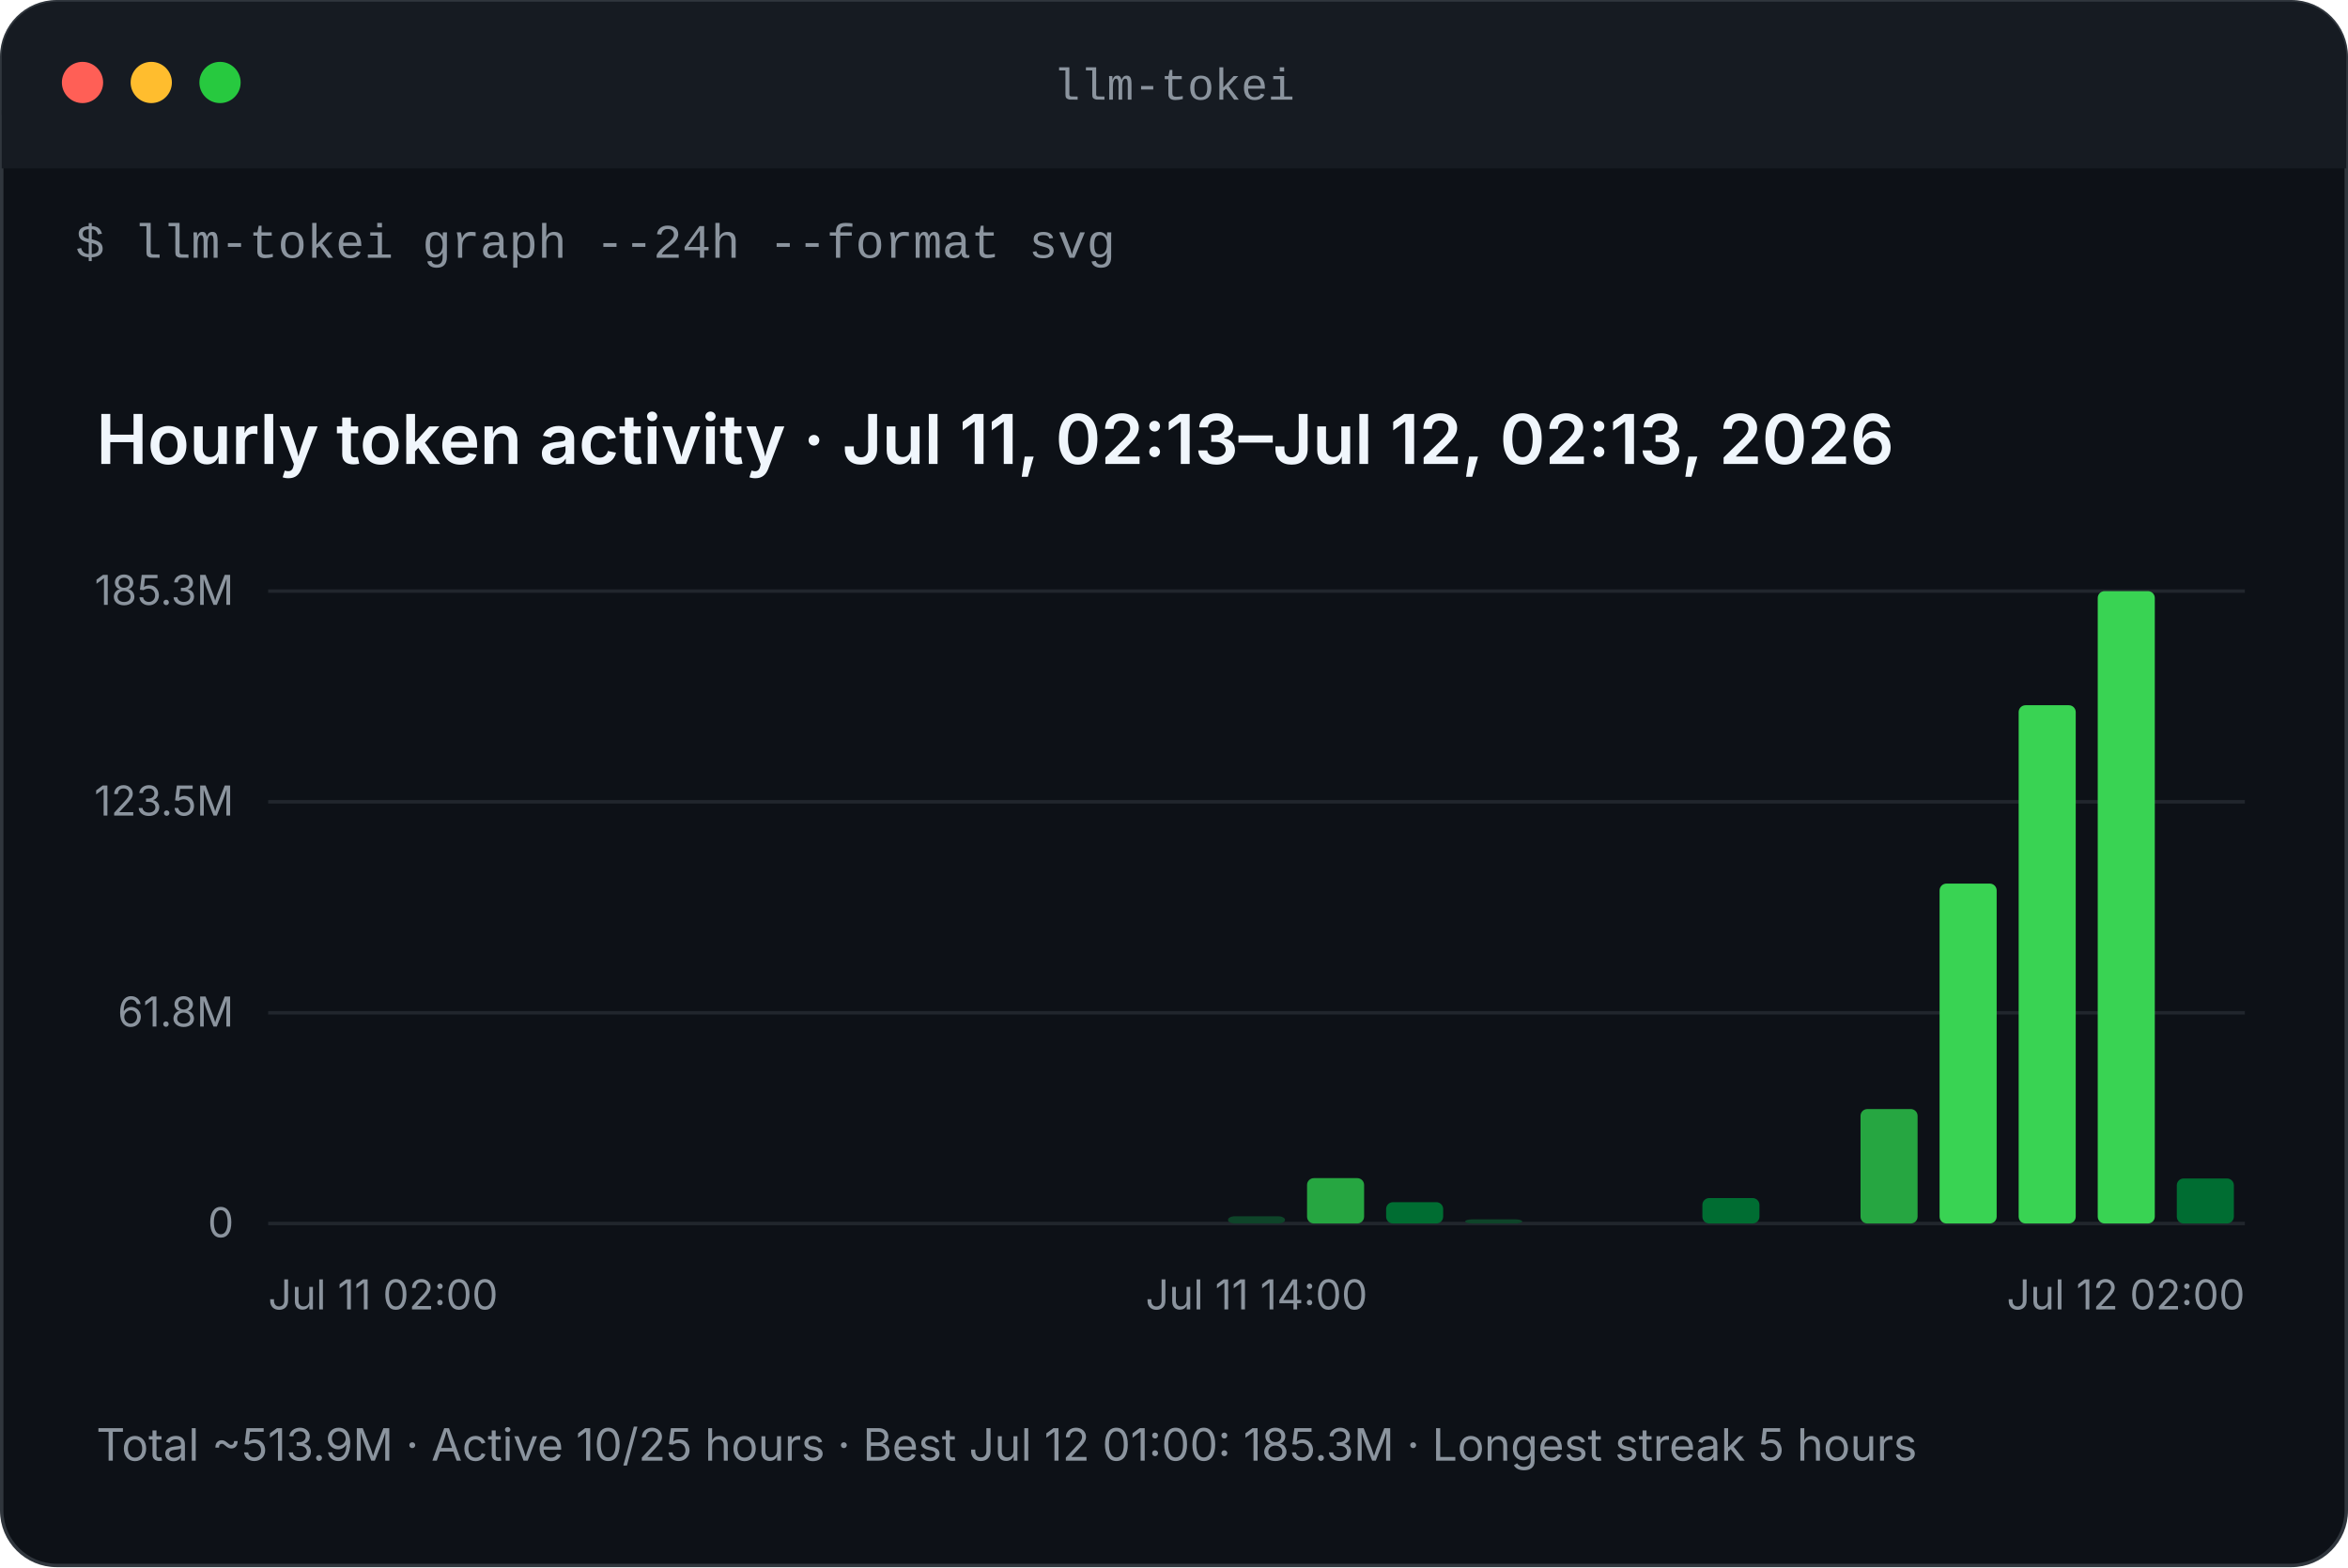
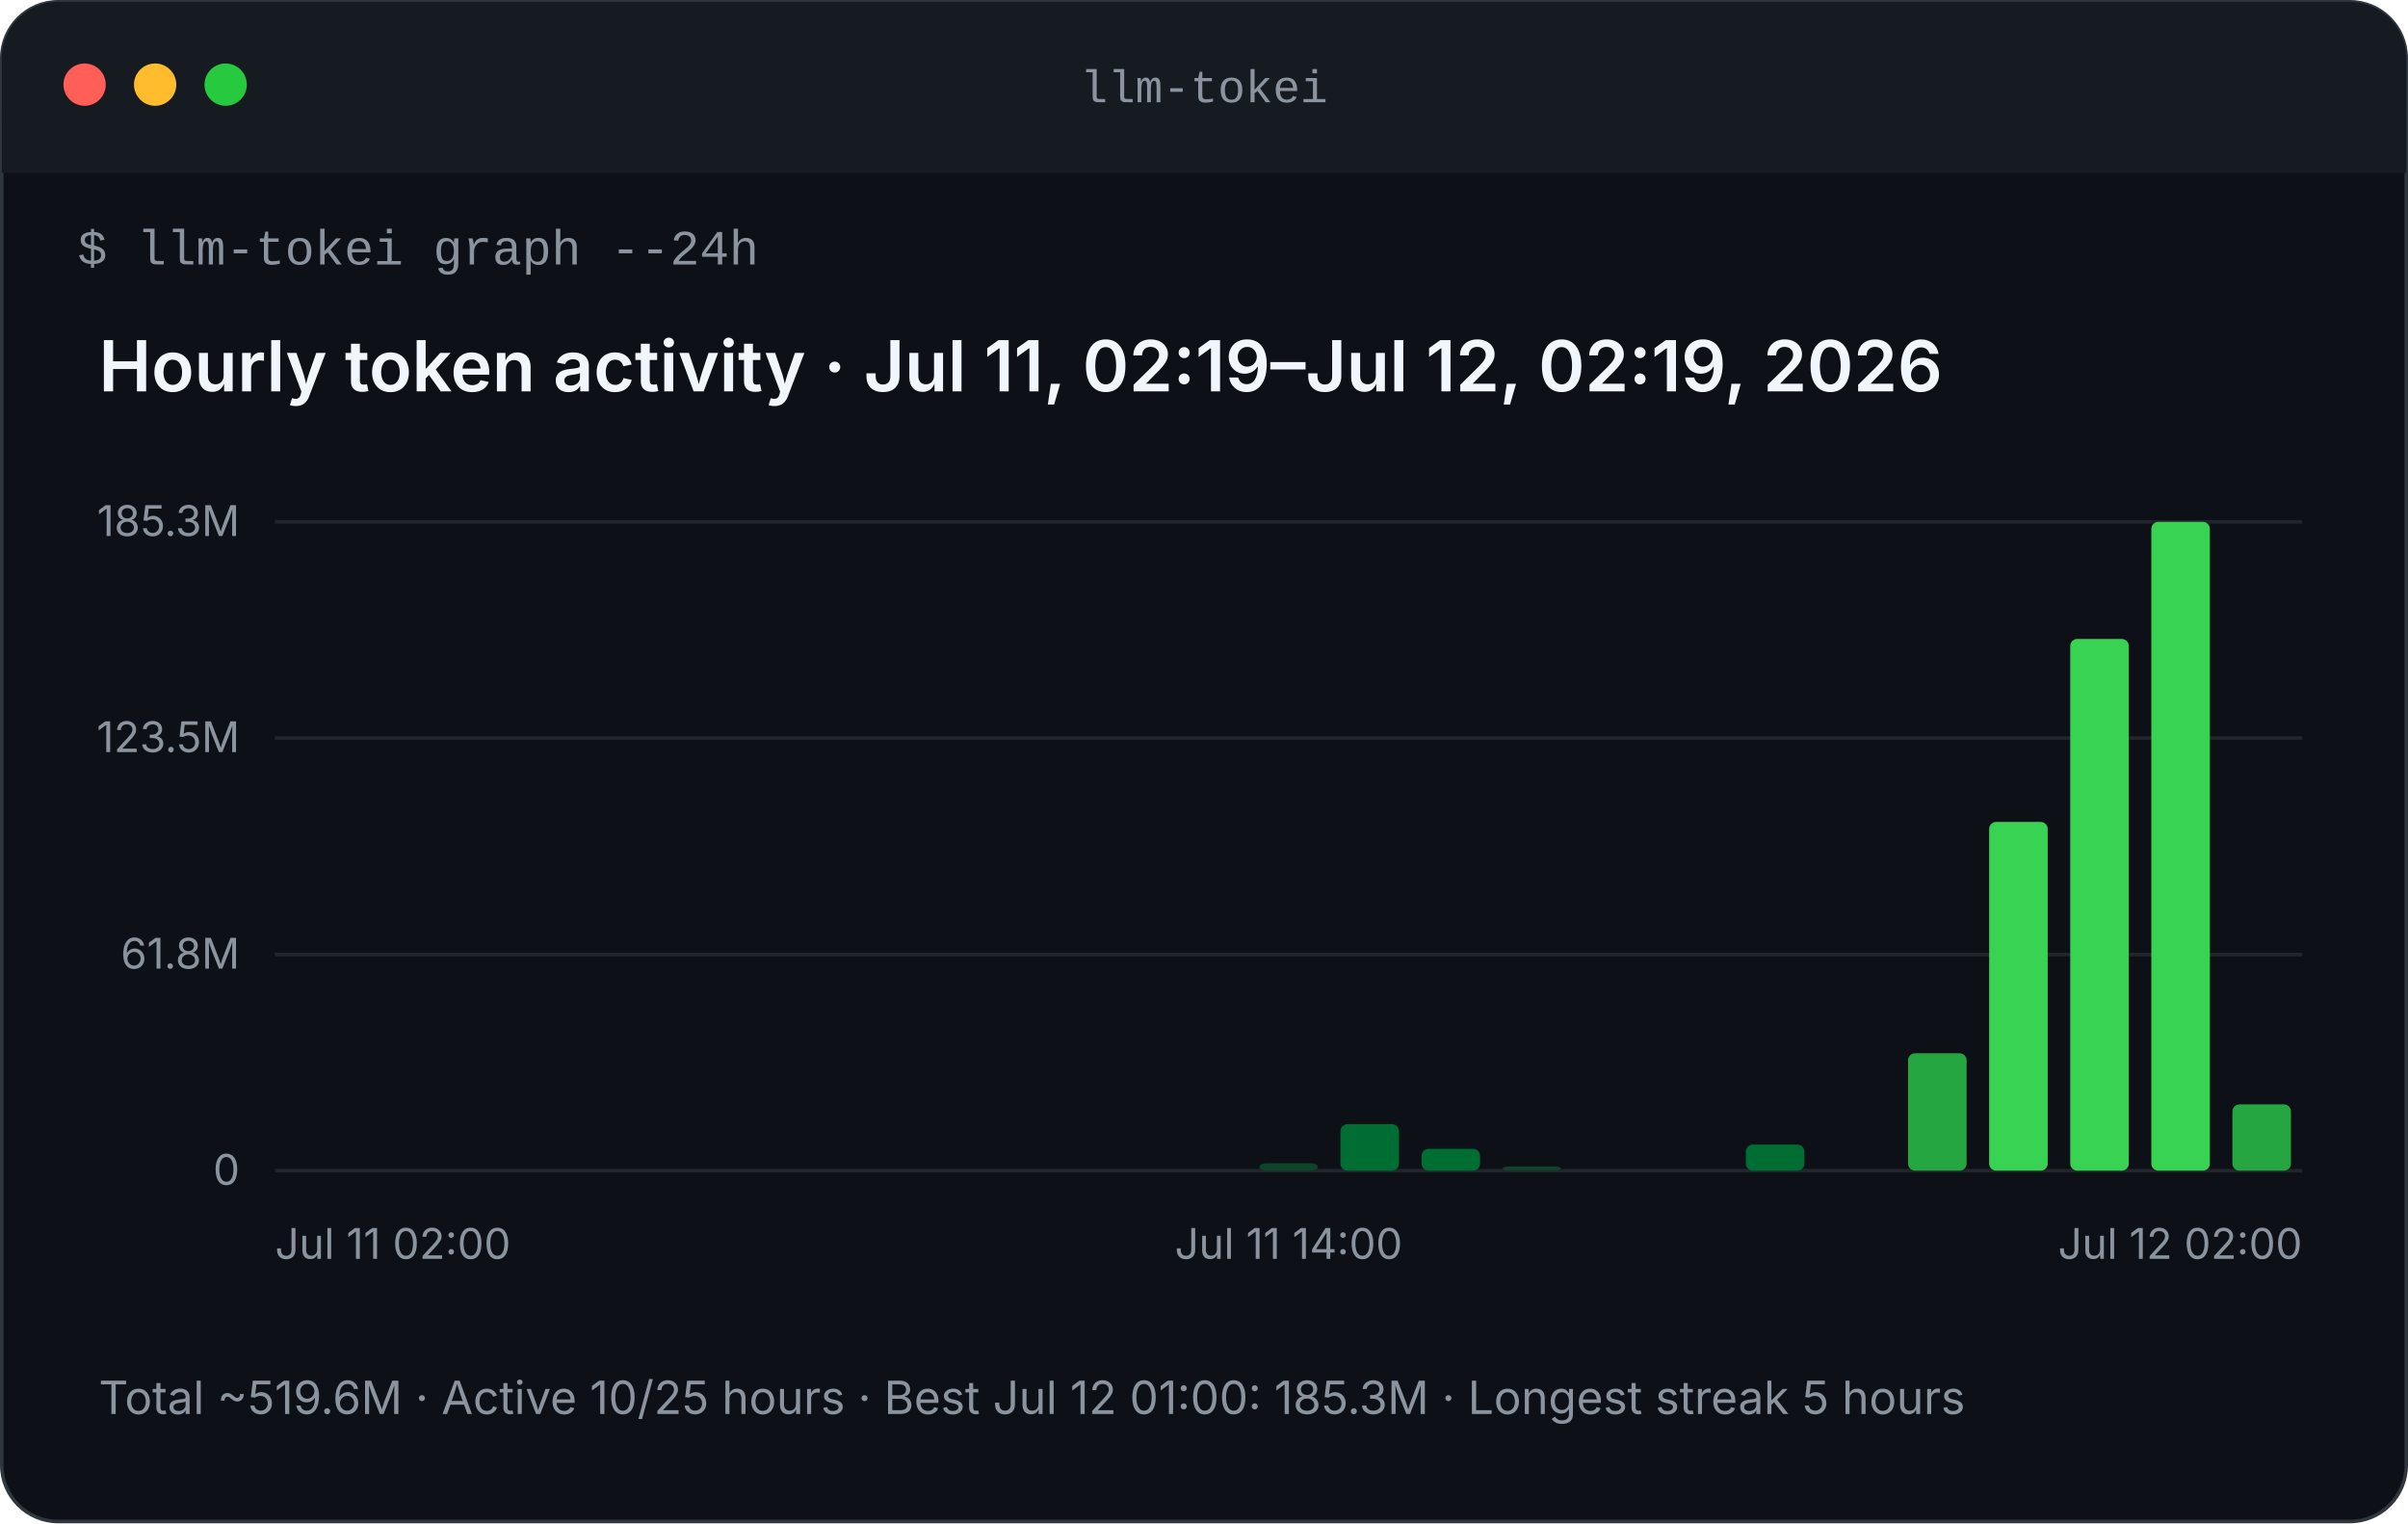
- <svg xmlns="http://www.w3.org/2000/svg" width="683" height="456" viewBox="0 0 683 456" role="img" aria-labelledby="title desc" data-chart="plot" data-resolution="hour">
-   <rect x="0.5" y="0.5" width="682" height="455" rx="16" fill="#0d1117" stroke="#30363d" />
+ <svg xmlns="http://www.w3.org/2000/svg" width="683" height="432" viewBox="0 0 683 432" role="img" aria-labelledby="title desc" data-chart="plot" data-resolution="hour">
+   <rect x="0.5" y="0.5" width="682" height="431" rx="16" fill="#0d1117" stroke="#30363d" />
  <rect x="0.5" y="0.5" width="682" height="48" rx="16" fill="#161b22" />
  <rect x="0.5" y="32" width="682" height="17" fill="#161b22" />
  <circle cx="24" cy="24" r="6" fill="#ff5f56" />
  <circle cx="44" cy="24" r="6" fill="#ffbd2e" />
  <circle cx="64" cy="24" r="6" fill="#27c93f" />
  <text x="341.5" y="29.0" fill="#8b949e" font-family="ui-monospace, SFMono-Regular, Menlo, Consolas, 'Liberation Mono', monospace" font-size="13" text-anchor="middle">llm-tokei</text>
-   <text x="22.0" y="75.0" fill="#8b949e" font-family="ui-monospace, SFMono-Regular, Menlo, Consolas, 'Liberation Mono', monospace" font-size="14" text-anchor="start">$ llm-tokei graph --24h --format svg</text>
-   <g transform="translate(0 96)">
-     <text x="28.0" y="39.0" fill="#f0f6fc" font-family="-apple-system, BlinkMacSystemFont, 'Segoe UI', sans-serif" font-size="20" text-anchor="start" font-weight="600">Hourly token activity · Jul 11, 02:13–Jul 12, 02:13, 2026</text>
+   <text x="22.0" y="75.0" fill="#8b949e" font-family="ui-monospace, SFMono-Regular, Menlo, Consolas, 'Liberation Mono', monospace" font-size="14" text-anchor="start">$ llm-tokei graph --24h</text>
+   <g transform="translate(0 72)">
+     <text x="28.0" y="39.0" fill="#f0f6fc" font-family="-apple-system, BlinkMacSystemFont, 'Segoe UI', sans-serif" font-size="20" text-anchor="start" font-weight="600">Hourly token activity · Jul 11, 02:19–Jul 12, 02:19, 2026</text>
    <line x1="78.0" y1="260.0" x2="653.0" y2="260.0" stroke="#21262d" />
    <text x="68.0" y="264.0" fill="#8b949e" font-family="-apple-system, BlinkMacSystemFont, 'Segoe UI', sans-serif" font-size="12" text-anchor="end">0</text>
    <line x1="78.0" y1="198.7" x2="653.0" y2="198.7" stroke="#21262d" />
    <text x="68.0" y="202.7" fill="#8b949e" font-family="-apple-system, BlinkMacSystemFont, 'Segoe UI', sans-serif" font-size="12" text-anchor="end">61.8M</text>
    <line x1="78.0" y1="137.3" x2="653.0" y2="137.3" stroke="#21262d" />
    <text x="68.0" y="141.3" fill="#8b949e" font-family="-apple-system, BlinkMacSystemFont, 'Segoe UI', sans-serif" font-size="12" text-anchor="end">123.5M</text>
    <line x1="78.0" y1="76.0" x2="653.0" y2="76.0" stroke="#21262d" />
    <text x="68.0" y="80.0" fill="#8b949e" font-family="-apple-system, BlinkMacSystemFont, 'Segoe UI', sans-serif" font-size="12" text-anchor="end">185.3M</text>
    <rect class="activity-hit-target" x="78.0" y="76.0" width="23.0" height="184.0" fill="#000000" fill-opacity="0" />
    <rect class="activity-hit-target" x="101.0" y="76.0" width="23.0" height="184.0" fill="#000000" fill-opacity="0" />
    <rect class="activity-hit-target" x="124.0" y="76.0" width="23.0" height="184.0" fill="#000000" fill-opacity="0" />
    <rect class="activity-hit-target" x="147.0" y="76.0" width="23.0" height="184.0" fill="#000000" fill-opacity="0" />
    <rect class="activity-hit-target" x="170.0" y="76.0" width="23.0" height="184.0" fill="#000000" fill-opacity="0" />
    <rect class="activity-hit-target" x="193.0" y="76.0" width="23.0" height="184.0" fill="#000000" fill-opacity="0" />
    <rect class="activity-hit-target" x="216.0" y="76.0" width="23.0" height="184.0" fill="#000000" fill-opacity="0" />
    <rect class="activity-hit-target" x="239.0" y="76.0" width="23.0" height="184.0" fill="#000000" fill-opacity="0" />
    <rect class="activity-hit-target" x="262.0" y="76.0" width="23.0" height="184.0" fill="#000000" fill-opacity="0" />
    <rect class="activity-hit-target" x="285.0" y="76.0" width="23.0" height="184.0" fill="#000000" fill-opacity="0" />
    <rect class="activity-hit-target" x="308.0" y="76.0" width="23.0" height="184.0" fill="#000000" fill-opacity="0" />
    <rect class="activity-hit-target" x="331.0" y="76.0" width="23.0" height="184.0" fill="#000000" fill-opacity="0" />
    <rect class="activity-bar" x="357.2" y="257.9" width="16.6" height="2.1" rx="2" fill="#0e4429" />
    <rect class="activity-hit-target" x="354.0" y="76.0" width="23.0" height="184.0" fill="#000000" fill-opacity="0" />
-     <rect class="activity-bar" x="380.2" y="246.8" width="16.6" height="13.2" rx="2" fill="#26a641" />
+     <rect class="activity-bar" x="380.2" y="246.8" width="16.6" height="13.2" rx="2" fill="#006d32" />
    <rect class="activity-hit-target" x="377.0" y="76.0" width="23.0" height="184.0" fill="#000000" fill-opacity="0" />
    <rect class="activity-bar" x="403.2" y="253.8" width="16.6" height="6.2" rx="2" fill="#006d32" />
    <rect class="activity-hit-target" x="400.0" y="76.0" width="23.0" height="184.0" fill="#000000" fill-opacity="0" />
    <rect class="activity-bar" x="426.2" y="258.8" width="16.6" height="1.2" rx="2" fill="#0e4429" />
    <rect class="activity-hit-target" x="423.0" y="76.0" width="23.0" height="184.0" fill="#000000" fill-opacity="0" />
    <rect class="activity-hit-target" x="446.0" y="76.0" width="23.0" height="184.0" fill="#000000" fill-opacity="0" />
    <rect class="activity-hit-target" x="469.0" y="76.0" width="23.0" height="184.0" fill="#000000" fill-opacity="0" />
    <rect class="activity-bar" x="495.2" y="252.6" width="16.6" height="7.4" rx="2" fill="#006d32" />
    <rect class="activity-hit-target" x="492.0" y="76.0" width="23.0" height="184.0" fill="#000000" fill-opacity="0" />
    <rect class="activity-hit-target" x="515.0" y="76.0" width="23.0" height="184.0" fill="#000000" fill-opacity="0" />
    <rect class="activity-bar" x="541.2" y="226.7" width="16.6" height="33.3" rx="2" fill="#26a641" />
    <rect class="activity-hit-target" x="538.0" y="76.0" width="23.0" height="184.0" fill="#000000" fill-opacity="0" />
    <rect class="activity-bar" x="564.2" y="161.1" width="16.6" height="98.9" rx="2" fill="#39d353" />
    <rect class="activity-hit-target" x="561.0" y="76.0" width="23.0" height="184.0" fill="#000000" fill-opacity="0" />
    <rect class="activity-bar" x="587.2" y="109.2" width="16.6" height="150.8" rx="2" fill="#39d353" />
    <rect class="activity-hit-target" x="584.0" y="76.0" width="23.0" height="184.0" fill="#000000" fill-opacity="0" />
    <rect class="activity-bar" x="610.2" y="76.0" width="16.6" height="184.0" rx="2" fill="#39d353" />
    <rect class="activity-hit-target" x="607.0" y="76.0" width="23.0" height="184.0" fill="#000000" fill-opacity="0" />
-     <rect class="activity-bar" x="633.2" y="246.9" width="16.6" height="13.1" rx="2" fill="#006d32" />
+     <rect class="activity-bar" x="633.2" y="241.2" width="16.6" height="18.8" rx="2" fill="#26a641" />
    <rect class="activity-hit-target" x="630.0" y="76.0" width="23.0" height="184.0" fill="#000000" fill-opacity="0" />
    <text x="78.0" y="285.0" fill="#8b949e" font-family="-apple-system, BlinkMacSystemFont, 'Segoe UI', sans-serif" font-size="12" text-anchor="start" class="activity-axis-label">Jul 11 02:00</text>
    <text x="365.5" y="285.0" fill="#8b949e" font-family="-apple-system, BlinkMacSystemFont, 'Segoe UI', sans-serif" font-size="12" text-anchor="middle" class="activity-axis-label">Jul 11 14:00</text>
    <text x="653.0" y="285.0" fill="#8b949e" font-family="-apple-system, BlinkMacSystemFont, 'Segoe UI', sans-serif" font-size="12" text-anchor="end" class="activity-axis-label">Jul 12 02:00</text>
-     <text x="28.0" y="329.0" fill="#8b949e" font-family="-apple-system, BlinkMacSystemFont, 'Segoe UI', sans-serif" font-size="13" text-anchor="start">Total ~513.9M · Active 10/25 hours · Best Jul 12 01:00: 185.3M · Longest streak 5 hours</text>
+     <text x="28.0" y="329.0" fill="#8b949e" font-family="-apple-system, BlinkMacSystemFont, 'Segoe UI', sans-serif" font-size="13" text-anchor="start">Total ~519.6M · Active 10/25 hours · Best Jul 12 01:00: 185.3M · Longest streak 5 hours</text>
  </g>
</svg>
